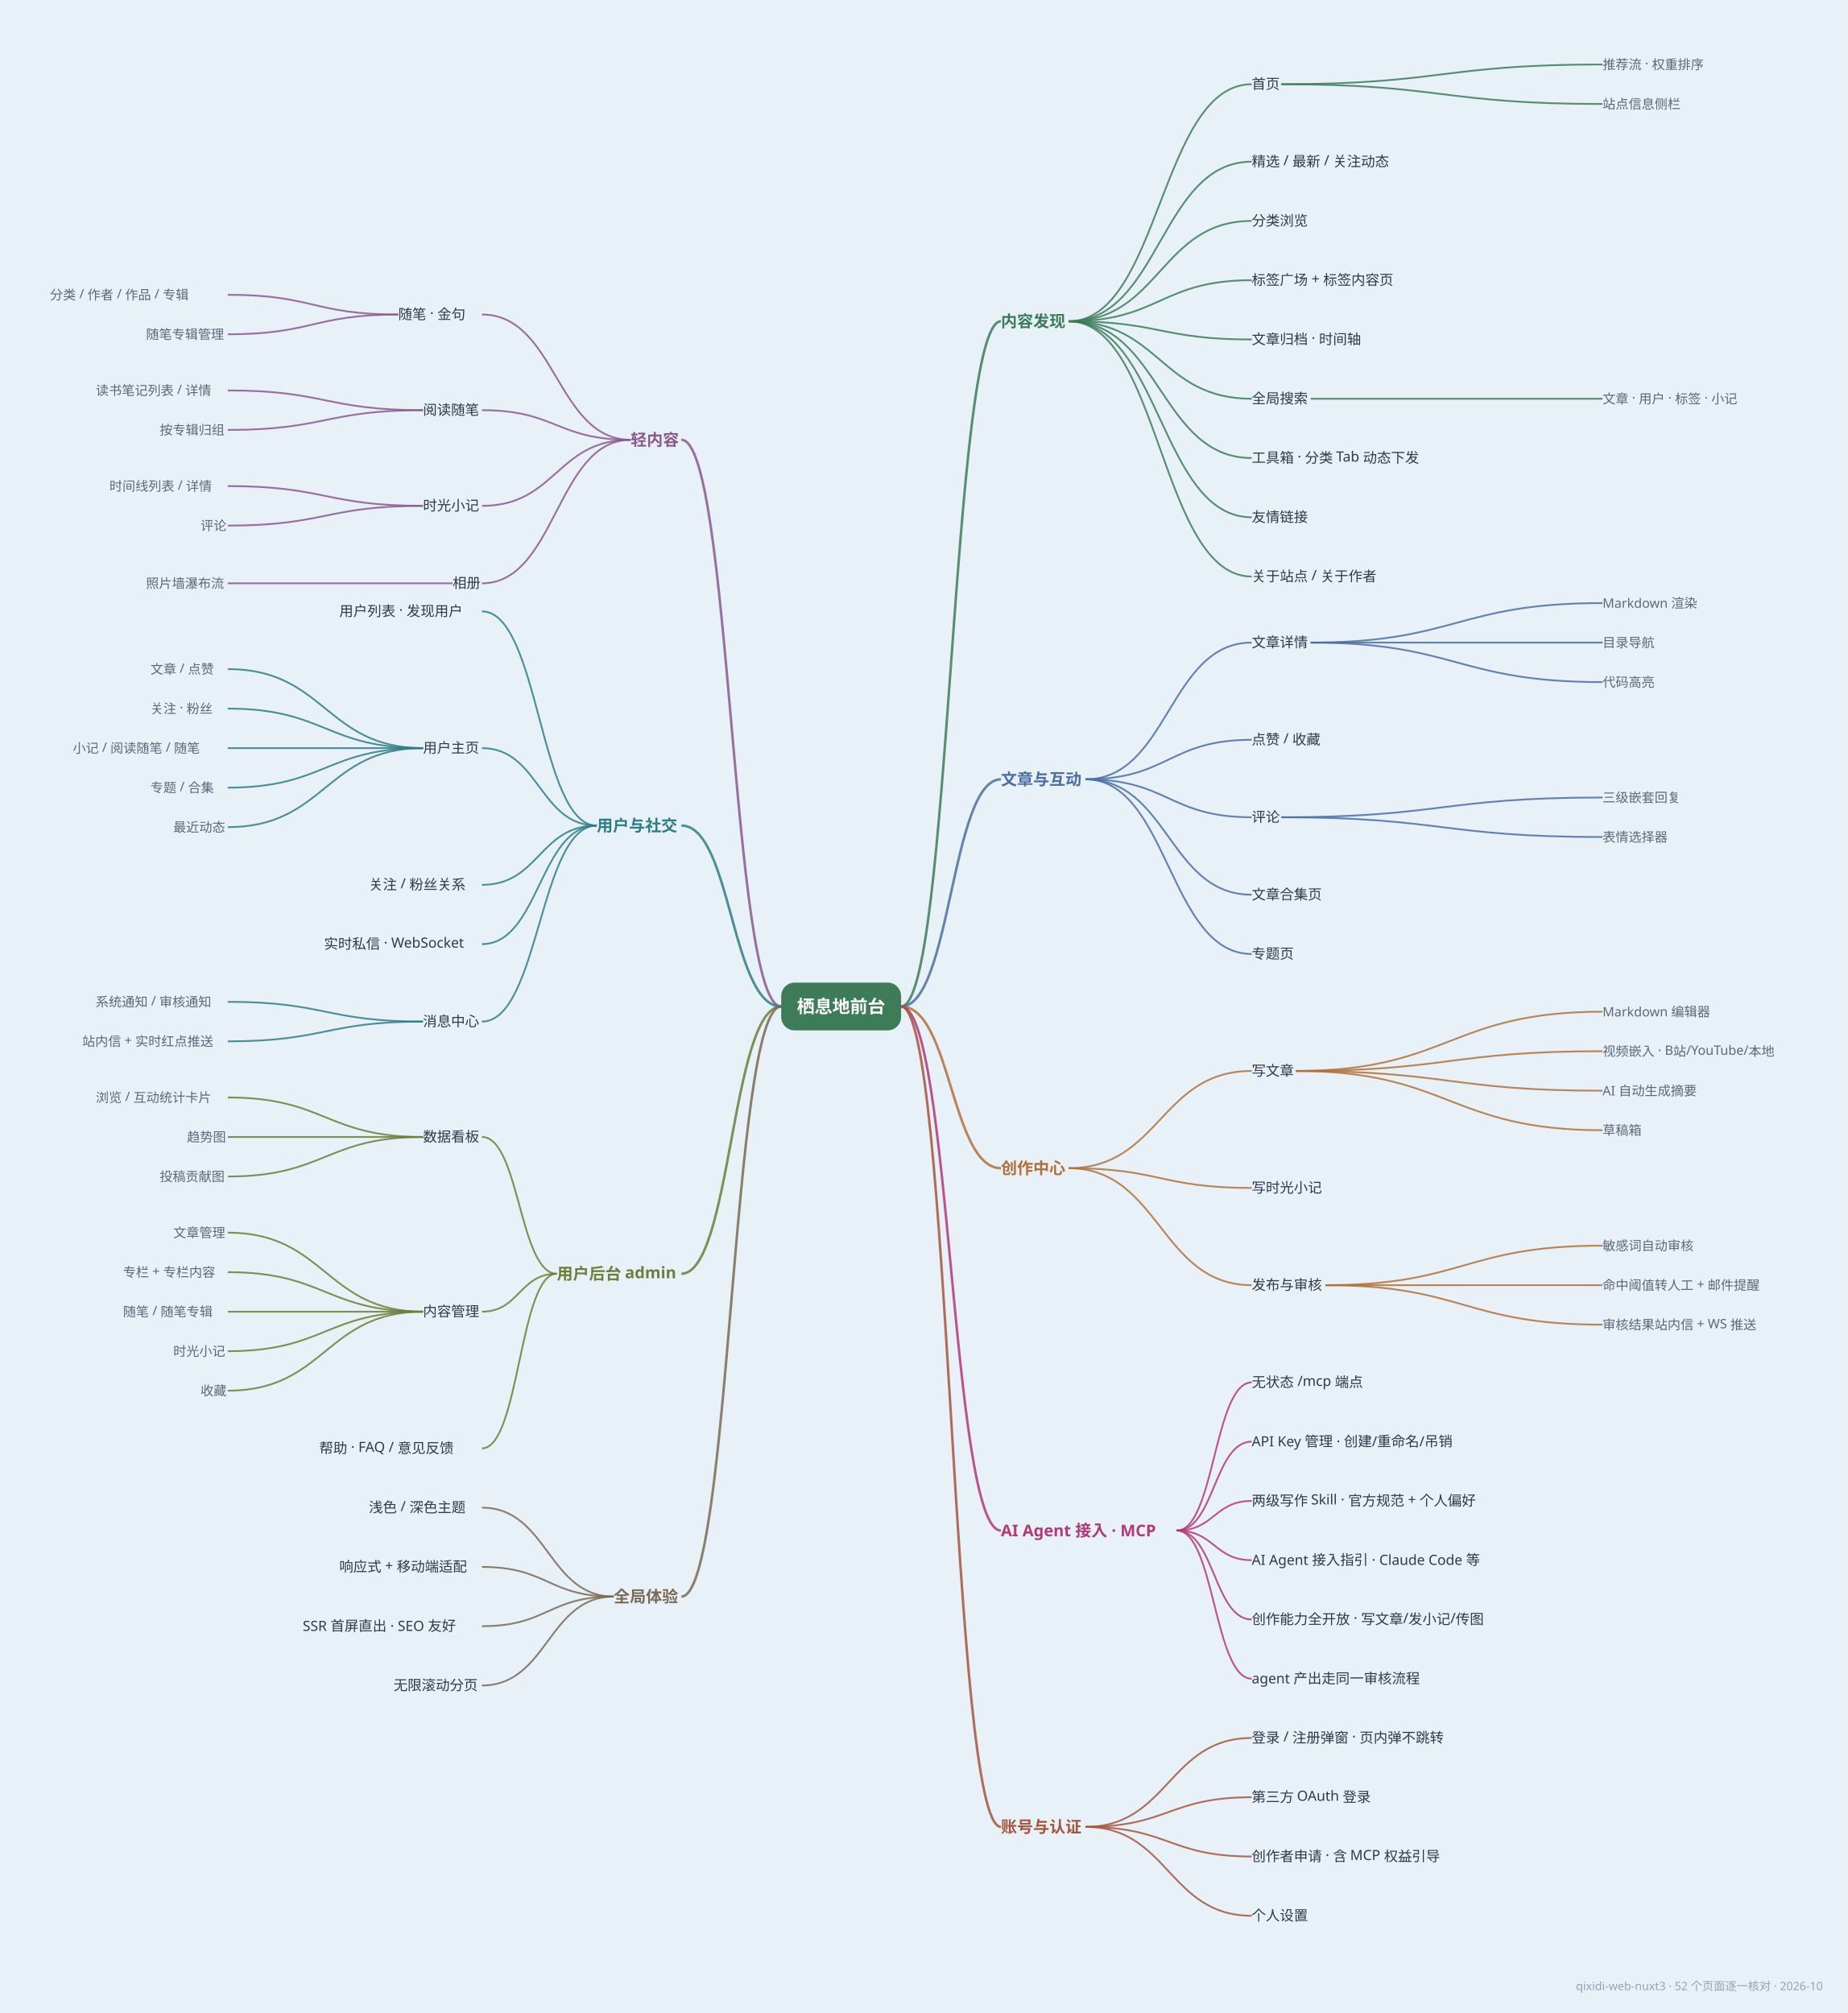
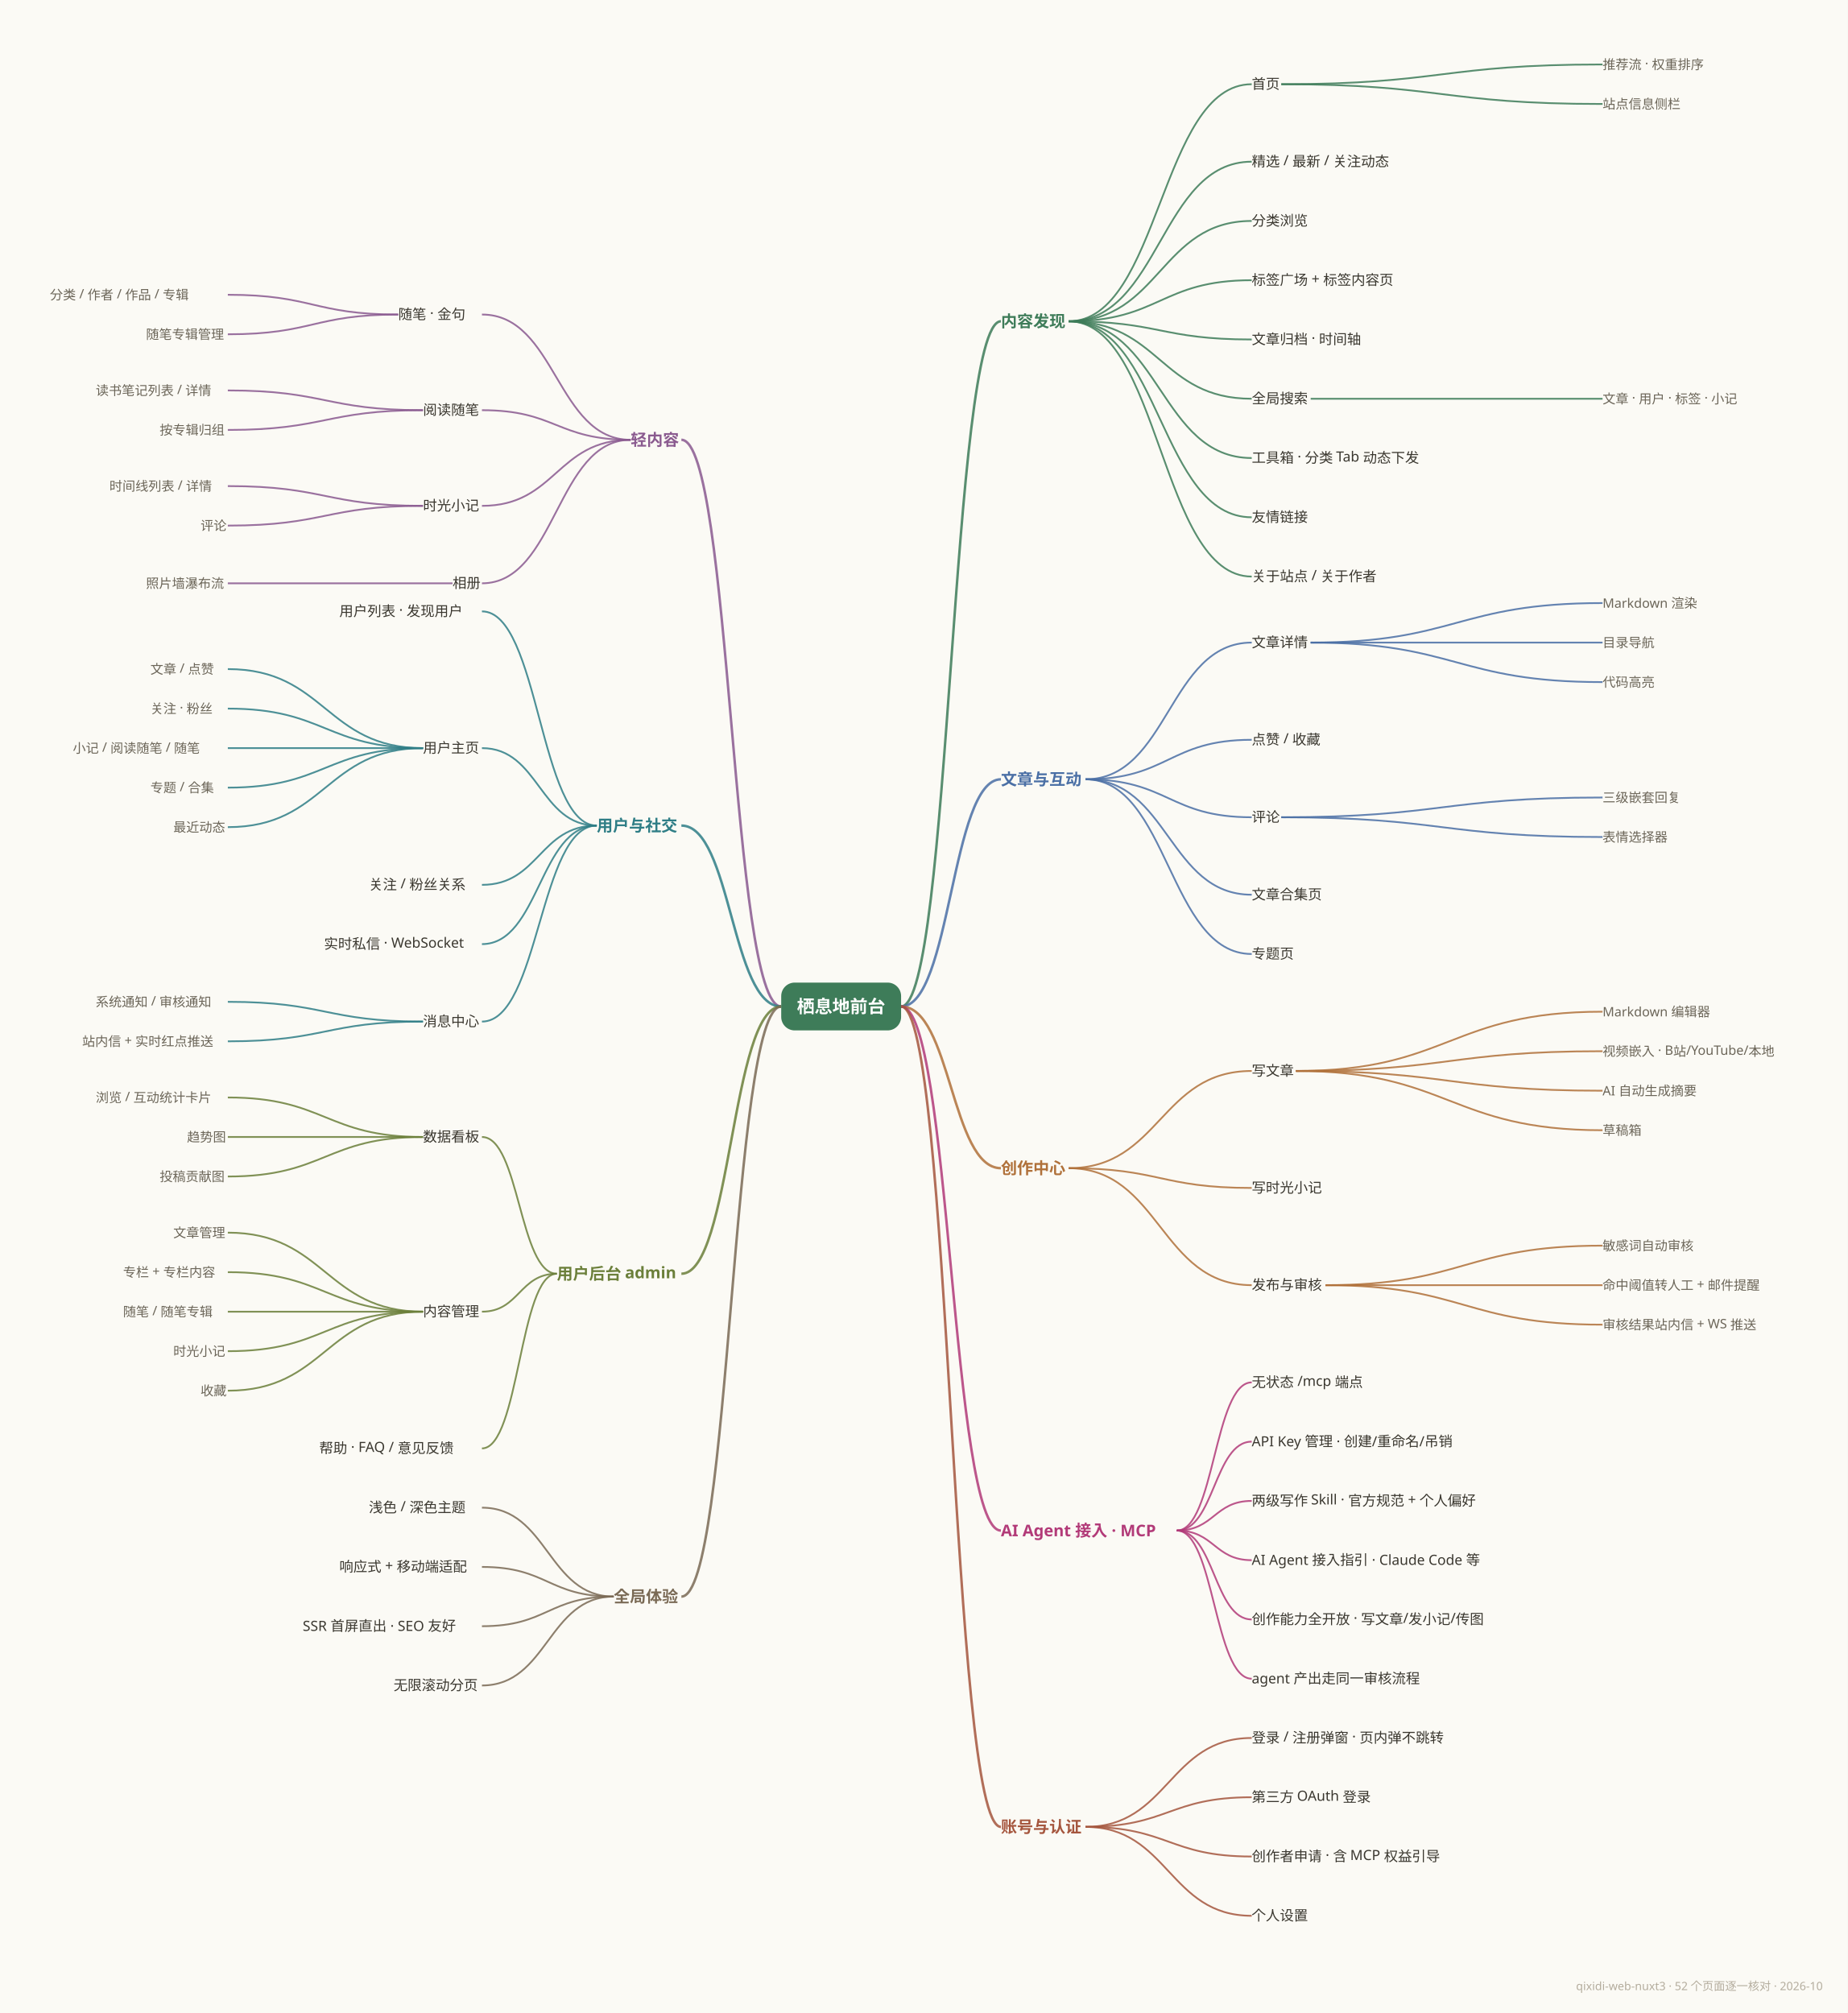
<svg xmlns="http://www.w3.org/2000/svg" font-family="'PingFang SC','Microsoft YaHei','Noto Sans SC',sans-serif" viewBox="0 0 1777 1936">
-   <rect width="100%" height="100%" fill="#e8f0f8" />
+   <rect width="100%" height="100%" fill="#FBFAF5" />
  <path d="M 866.6 968.0 C 914.6 968.0, 914.6 309.0, 962.6 309.0" fill="none" stroke="#3E7C59" stroke-width="2.4" stroke-opacity="0.85" />
  <path d="M 1027.7 309.0 C 1115.7 309.0, 1115.7 81.0, 1203.8 81.0" fill="none" stroke="#3E7C59" stroke-width="1.7" stroke-opacity="0.85" />
  <path d="M 1232.2 81.0 C 1386.7 81.0, 1386.7 62.0, 1541.2 62.0" fill="none" stroke="#3E7C59" stroke-width="1.7" stroke-opacity="0.85" />
  <path d="M 1232.2 81.0 C 1386.7 81.0, 1386.7 100.0, 1541.2 100.0" fill="none" stroke="#3E7C59" stroke-width="1.7" stroke-opacity="0.85" />
  <path d="M 1027.7 309.0 C 1115.7 309.0, 1115.7 155.5, 1203.8 155.5" fill="none" stroke="#3E7C59" stroke-width="1.7" stroke-opacity="0.85" />
  <path d="M 1027.7 309.0 C 1115.7 309.0, 1115.7 212.5, 1203.8 212.5" fill="none" stroke="#3E7C59" stroke-width="1.7" stroke-opacity="0.85" />
  <path d="M 1027.7 309.0 C 1115.7 309.0, 1115.7 269.5, 1203.8 269.5" fill="none" stroke="#3E7C59" stroke-width="1.7" stroke-opacity="0.85" />
  <path d="M 1027.7 309.0 C 1115.7 309.0, 1115.7 326.5, 1203.8 326.5" fill="none" stroke="#3E7C59" stroke-width="1.7" stroke-opacity="0.85" />
  <path d="M 1027.7 309.0 C 1115.7 309.0, 1115.7 383.5, 1203.8 383.5" fill="none" stroke="#3E7C59" stroke-width="1.7" stroke-opacity="0.85" />
  <path d="M 1260.5 383.5 C 1400.8 383.5, 1400.8 383.5, 1541.2 383.5" fill="none" stroke="#3E7C59" stroke-width="1.7" stroke-opacity="0.85" />
  <path d="M 1027.7 309.0 C 1115.7 309.0, 1115.7 440.5, 1203.8 440.5" fill="none" stroke="#3E7C59" stroke-width="1.7" stroke-opacity="0.85" />
  <path d="M 1027.7 309.0 C 1115.7 309.0, 1115.7 497.5, 1203.8 497.5" fill="none" stroke="#3E7C59" stroke-width="1.7" stroke-opacity="0.85" />
  <path d="M 1027.7 309.0 C 1115.7 309.0, 1115.7 554.5, 1203.8 554.5" fill="none" stroke="#3E7C59" stroke-width="1.7" stroke-opacity="0.85" />
  <path d="M 866.6 968.0 C 914.6 968.0, 914.6 749.5, 962.6 749.5" fill="none" stroke="#4A6FA5" stroke-width="2.4" stroke-opacity="0.85" />
  <path d="M 1043.9 749.5 C 1123.9 749.5, 1123.9 618.0, 1203.8 618.0" fill="none" stroke="#4A6FA5" stroke-width="1.7" stroke-opacity="0.85" />
  <path d="M 1260.5 618.0 C 1400.8 618.0, 1400.8 580.0, 1541.2 580.0" fill="none" stroke="#4A6FA5" stroke-width="1.7" stroke-opacity="0.85" />
  <path d="M 1260.5 618.0 C 1400.8 618.0, 1400.8 618.0, 1541.2 618.0" fill="none" stroke="#4A6FA5" stroke-width="1.7" stroke-opacity="0.85" />
  <path d="M 1260.5 618.0 C 1400.8 618.0, 1400.8 656.0, 1541.2 656.0" fill="none" stroke="#4A6FA5" stroke-width="1.7" stroke-opacity="0.85" />
  <path d="M 1043.9 749.5 C 1123.9 749.5, 1123.9 711.5, 1203.8 711.5" fill="none" stroke="#4A6FA5" stroke-width="1.7" stroke-opacity="0.85" />
  <path d="M 1043.9 749.5 C 1123.9 749.5, 1123.9 786.0, 1203.8 786.0" fill="none" stroke="#4A6FA5" stroke-width="1.7" stroke-opacity="0.85" />
  <path d="M 1232.2 786.0 C 1386.7 786.0, 1386.7 767.0, 1541.2 767.0" fill="none" stroke="#4A6FA5" stroke-width="1.7" stroke-opacity="0.85" />
  <path d="M 1232.2 786.0 C 1386.7 786.0, 1386.7 805.0, 1541.2 805.0" fill="none" stroke="#4A6FA5" stroke-width="1.7" stroke-opacity="0.85" />
  <path d="M 1043.9 749.5 C 1123.9 749.5, 1123.9 860.5, 1203.8 860.5" fill="none" stroke="#4A6FA5" stroke-width="1.7" stroke-opacity="0.85" />
  <path d="M 1043.9 749.5 C 1123.9 749.5, 1123.9 917.5, 1203.8 917.5" fill="none" stroke="#4A6FA5" stroke-width="1.7" stroke-opacity="0.85" />
  <path d="M 866.6 968.0 C 914.6 968.0, 914.6 1123.5, 962.6 1123.5" fill="none" stroke="#B0713A" stroke-width="2.4" stroke-opacity="0.85" />
  <path d="M 1027.7 1123.5 C 1115.7 1123.5, 1115.7 1030.0, 1203.8 1030.0" fill="none" stroke="#B0713A" stroke-width="1.7" stroke-opacity="0.85" />
  <path d="M 1246.3 1030.0 C 1393.8 1030.0, 1393.8 973.0, 1541.2 973.0" fill="none" stroke="#B0713A" stroke-width="1.7" stroke-opacity="0.85" />
  <path d="M 1246.3 1030.0 C 1393.8 1030.0, 1393.8 1011.0, 1541.2 1011.0" fill="none" stroke="#B0713A" stroke-width="1.7" stroke-opacity="0.85" />
  <path d="M 1246.3 1030.0 C 1393.8 1030.0, 1393.8 1049.0, 1541.2 1049.0" fill="none" stroke="#B0713A" stroke-width="1.7" stroke-opacity="0.85" />
  <path d="M 1246.3 1030.0 C 1393.8 1030.0, 1393.8 1087.0, 1541.2 1087.0" fill="none" stroke="#B0713A" stroke-width="1.7" stroke-opacity="0.85" />
  <path d="M 1027.7 1123.5 C 1115.7 1123.5, 1115.7 1142.5, 1203.8 1142.5" fill="none" stroke="#B0713A" stroke-width="1.7" stroke-opacity="0.85" />
  <path d="M 1027.7 1123.5 C 1115.7 1123.5, 1115.7 1236.0, 1203.8 1236.0" fill="none" stroke="#B0713A" stroke-width="1.7" stroke-opacity="0.85" />
  <path d="M 1274.7 1236.0 C 1407.9 1236.0, 1407.9 1198.0, 1541.2 1198.0" fill="none" stroke="#B0713A" stroke-width="1.7" stroke-opacity="0.85" />
  <path d="M 1274.7 1236.0 C 1407.9 1236.0, 1407.9 1236.0, 1541.2 1236.0" fill="none" stroke="#B0713A" stroke-width="1.7" stroke-opacity="0.85" />
  <path d="M 1274.7 1236.0 C 1407.9 1236.0, 1407.9 1274.0, 1541.2 1274.0" fill="none" stroke="#B0713A" stroke-width="1.7" stroke-opacity="0.85" />
  <path d="M 866.6 968.0 C 914.6 968.0, 914.6 1472.0, 962.6 1472.0" fill="none" stroke="#B23A78" stroke-width="2.4" stroke-opacity="0.85" />
  <path d="M 1131.8 1472.0 C 1167.8 1472.0, 1167.8 1329.5, 1203.8 1329.5" fill="none" stroke="#B23A78" stroke-width="1.7" stroke-opacity="0.85" />
  <path d="M 1131.8 1472.0 C 1167.8 1472.0, 1167.8 1386.5, 1203.8 1386.5" fill="none" stroke="#B23A78" stroke-width="1.7" stroke-opacity="0.85" />
  <path d="M 1131.8 1472.0 C 1167.8 1472.0, 1167.8 1443.5, 1203.8 1443.5" fill="none" stroke="#B23A78" stroke-width="1.7" stroke-opacity="0.85" />
  <path d="M 1131.8 1472.0 C 1167.8 1472.0, 1167.8 1500.5, 1203.8 1500.5" fill="none" stroke="#B23A78" stroke-width="1.7" stroke-opacity="0.85" />
  <path d="M 1131.8 1472.0 C 1167.8 1472.0, 1167.8 1557.5, 1203.8 1557.5" fill="none" stroke="#B23A78" stroke-width="1.7" stroke-opacity="0.85" />
  <path d="M 1131.8 1472.0 C 1167.8 1472.0, 1167.8 1614.5, 1203.8 1614.5" fill="none" stroke="#B23A78" stroke-width="1.7" stroke-opacity="0.85" />
  <path d="M 866.6 968.0 C 914.6 968.0, 914.6 1757.0, 962.6 1757.0" fill="none" stroke="#A5563E" stroke-width="2.4" stroke-opacity="0.85" />
  <path d="M 1043.9 1757.0 C 1123.9 1757.0, 1123.9 1671.5, 1203.8 1671.5" fill="none" stroke="#A5563E" stroke-width="1.7" stroke-opacity="0.85" />
  <path d="M 1043.9 1757.0 C 1123.9 1757.0, 1123.9 1728.5, 1203.8 1728.5" fill="none" stroke="#A5563E" stroke-width="1.7" stroke-opacity="0.85" />
  <path d="M 1043.9 1757.0 C 1123.9 1757.0, 1123.9 1785.5, 1203.8 1785.5" fill="none" stroke="#A5563E" stroke-width="1.7" stroke-opacity="0.85" />
  <path d="M 1043.9 1757.0 C 1123.9 1757.0, 1123.9 1842.5, 1203.8 1842.5" fill="none" stroke="#A5563E" stroke-width="1.7" stroke-opacity="0.85" />
  <text x="962.6" y="314.5" font-size="15.5" font-weight="700" fill="#3E7C59">内容发现</text>
-   <text x="1203.8" y="85.5" font-size="13.5" fill="#2E3A48">首页</text>
-   <text x="1541.2" y="66.5" font-size="12.5" fill="#5B6878">推荐流 · 权重排序</text>
-   <text x="1541.2" y="104.5" font-size="12.5" fill="#5B6878">站点信息侧栏</text>
-   <text x="1203.8" y="160.0" font-size="13.5" fill="#2E3A48">精选 / 最新 / 关注动态</text>
-   <text x="1203.8" y="217.0" font-size="13.5" fill="#2E3A48">分类浏览</text>
-   <text x="1203.8" y="274.0" font-size="13.5" fill="#2E3A48">标签广场 + 标签内容页</text>
-   <text x="1203.8" y="331.0" font-size="13.5" fill="#2E3A48">文章归档 · 时间轴</text>
-   <text x="1203.8" y="388.0" font-size="13.5" fill="#2E3A48">全局搜索</text>
-   <text x="1541.2" y="388.0" font-size="12.5" fill="#5B6878">文章 · 用户 · 标签 · 小记</text>
-   <text x="1203.8" y="445.0" font-size="13.5" fill="#2E3A48">工具箱 · 分类 Tab 动态下发</text>
-   <text x="1203.8" y="502.0" font-size="13.5" fill="#2E3A48">友情链接</text>
-   <text x="1203.8" y="559.0" font-size="13.5" fill="#2E3A48">关于站点 / 关于作者</text>
+   <text x="1203.8" y="85.5" font-size="13.5" fill="#3A372F">首页</text>
+   <text x="1541.2" y="66.5" font-size="12.5" fill="#6B6558">推荐流 · 权重排序</text>
+   <text x="1541.2" y="104.5" font-size="12.5" fill="#6B6558">站点信息侧栏</text>
+   <text x="1203.8" y="160.0" font-size="13.5" fill="#3A372F">精选 / 最新 / 关注动态</text>
+   <text x="1203.8" y="217.0" font-size="13.5" fill="#3A372F">分类浏览</text>
+   <text x="1203.8" y="274.0" font-size="13.5" fill="#3A372F">标签广场 + 标签内容页</text>
+   <text x="1203.8" y="331.0" font-size="13.5" fill="#3A372F">文章归档 · 时间轴</text>
+   <text x="1203.8" y="388.0" font-size="13.5" fill="#3A372F">全局搜索</text>
+   <text x="1541.2" y="388.0" font-size="12.5" fill="#6B6558">文章 · 用户 · 标签 · 小记</text>
+   <text x="1203.8" y="445.0" font-size="13.5" fill="#3A372F">工具箱 · 分类 Tab 动态下发</text>
+   <text x="1203.8" y="502.0" font-size="13.5" fill="#3A372F">友情链接</text>
+   <text x="1203.8" y="559.0" font-size="13.5" fill="#3A372F">关于站点 / 关于作者</text>
  <text x="962.6" y="755.0" font-size="15.5" font-weight="700" fill="#4A6FA5">文章与互动</text>
-   <text x="1203.8" y="622.5" font-size="13.5" fill="#2E3A48">文章详情</text>
-   <text x="1541.2" y="584.5" font-size="12.5" fill="#5B6878">Markdown 渲染</text>
-   <text x="1541.2" y="622.5" font-size="12.5" fill="#5B6878">目录导航</text>
-   <text x="1541.2" y="660.5" font-size="12.5" fill="#5B6878">代码高亮</text>
-   <text x="1203.8" y="716.0" font-size="13.5" fill="#2E3A48">点赞 / 收藏</text>
-   <text x="1203.8" y="790.5" font-size="13.5" fill="#2E3A48">评论</text>
-   <text x="1541.2" y="771.5" font-size="12.5" fill="#5B6878">三级嵌套回复</text>
-   <text x="1541.2" y="809.5" font-size="12.5" fill="#5B6878">表情选择器</text>
-   <text x="1203.8" y="865.0" font-size="13.5" fill="#2E3A48">文章合集页</text>
-   <text x="1203.8" y="922.0" font-size="13.5" fill="#2E3A48">专题页</text>
+   <text x="1203.8" y="622.5" font-size="13.5" fill="#3A372F">文章详情</text>
+   <text x="1541.2" y="584.5" font-size="12.5" fill="#6B6558">Markdown 渲染</text>
+   <text x="1541.2" y="622.5" font-size="12.5" fill="#6B6558">目录导航</text>
+   <text x="1541.2" y="660.5" font-size="12.5" fill="#6B6558">代码高亮</text>
+   <text x="1203.8" y="716.0" font-size="13.5" fill="#3A372F">点赞 / 收藏</text>
+   <text x="1203.8" y="790.5" font-size="13.5" fill="#3A372F">评论</text>
+   <text x="1541.2" y="771.5" font-size="12.5" fill="#6B6558">三级嵌套回复</text>
+   <text x="1541.2" y="809.5" font-size="12.5" fill="#6B6558">表情选择器</text>
+   <text x="1203.8" y="865.0" font-size="13.5" fill="#3A372F">文章合集页</text>
+   <text x="1203.8" y="922.0" font-size="13.5" fill="#3A372F">专题页</text>
  <text x="962.6" y="1129.0" font-size="15.5" font-weight="700" fill="#B0713A">创作中心</text>
-   <text x="1203.8" y="1034.5" font-size="13.5" fill="#2E3A48">写文章</text>
-   <text x="1541.2" y="977.5" font-size="12.5" fill="#5B6878">Markdown 编辑器</text>
-   <text x="1541.2" y="1015.5" font-size="12.5" fill="#5B6878">视频嵌入 · B站/YouTube/本地</text>
-   <text x="1541.2" y="1053.5" font-size="12.5" fill="#5B6878">AI 自动生成摘要</text>
-   <text x="1541.2" y="1091.5" font-size="12.5" fill="#5B6878">草稿箱</text>
-   <text x="1203.8" y="1147.0" font-size="13.5" fill="#2E3A48">写时光小记</text>
-   <text x="1203.8" y="1240.5" font-size="13.5" fill="#2E3A48">发布与审核</text>
-   <text x="1541.2" y="1202.5" font-size="12.5" fill="#5B6878">敏感词自动审核</text>
-   <text x="1541.2" y="1240.5" font-size="12.5" fill="#5B6878">命中阈值转人工 + 邮件提醒</text>
-   <text x="1541.2" y="1278.5" font-size="12.5" fill="#5B6878">审核结果站内信 + WS 推送</text>
+   <text x="1203.8" y="1034.5" font-size="13.5" fill="#3A372F">写文章</text>
+   <text x="1541.2" y="977.5" font-size="12.5" fill="#6B6558">Markdown 编辑器</text>
+   <text x="1541.2" y="1015.5" font-size="12.5" fill="#6B6558">视频嵌入 · B站/YouTube/本地</text>
+   <text x="1541.2" y="1053.5" font-size="12.5" fill="#6B6558">AI 自动生成摘要</text>
+   <text x="1541.2" y="1091.5" font-size="12.5" fill="#6B6558">草稿箱</text>
+   <text x="1203.8" y="1147.0" font-size="13.5" fill="#3A372F">写时光小记</text>
+   <text x="1203.8" y="1240.5" font-size="13.5" fill="#3A372F">发布与审核</text>
+   <text x="1541.2" y="1202.5" font-size="12.5" fill="#6B6558">敏感词自动审核</text>
+   <text x="1541.2" y="1240.5" font-size="12.5" fill="#6B6558">命中阈值转人工 + 邮件提醒</text>
+   <text x="1541.2" y="1278.5" font-size="12.5" fill="#6B6558">审核结果站内信 + WS 推送</text>
  <text x="962.6" y="1477.5" font-size="15.5" font-weight="700" fill="#B23A78">AI Agent 接入 · MCP</text>
-   <text x="1203.8" y="1334.0" font-size="13.5" fill="#2E3A48">无状态 /mcp 端点</text>
-   <text x="1203.8" y="1391.0" font-size="13.5" fill="#2E3A48">API Key 管理 · 创建/重命名/吊销</text>
-   <text x="1203.8" y="1448.0" font-size="13.5" fill="#2E3A48">两级写作 Skill · 官方规范 + 个人偏好</text>
-   <text x="1203.8" y="1505.0" font-size="13.5" fill="#2E3A48">AI Agent 接入指引 · Claude Code 等</text>
-   <text x="1203.8" y="1562.0" font-size="13.5" fill="#2E3A48">创作能力全开放 · 写文章/发小记/传图</text>
-   <text x="1203.8" y="1619.0" font-size="13.5" fill="#2E3A48">agent 产出走同一审核流程</text>
+   <text x="1203.8" y="1334.0" font-size="13.5" fill="#3A372F">无状态 /mcp 端点</text>
+   <text x="1203.8" y="1391.0" font-size="13.5" fill="#3A372F">API Key 管理 · 创建/重命名/吊销</text>
+   <text x="1203.8" y="1448.0" font-size="13.5" fill="#3A372F">两级写作 Skill · 官方规范 + 个人偏好</text>
+   <text x="1203.8" y="1505.0" font-size="13.5" fill="#3A372F">AI Agent 接入指引 · Claude Code 等</text>
+   <text x="1203.8" y="1562.0" font-size="13.5" fill="#3A372F">创作能力全开放 · 写文章/发小记/传图</text>
+   <text x="1203.8" y="1619.0" font-size="13.5" fill="#3A372F">agent 产出走同一审核流程</text>
  <text x="962.6" y="1762.5" font-size="15.5" font-weight="700" fill="#A5563E">账号与认证</text>
-   <text x="1203.8" y="1676.0" font-size="13.5" fill="#2E3A48">登录 / 注册弹窗 · 页内弹不跳转</text>
-   <text x="1203.8" y="1733.0" font-size="13.5" fill="#2E3A48">第三方 OAuth 登录</text>
-   <text x="1203.8" y="1790.0" font-size="13.5" fill="#2E3A48">创作者申请 · 含 MCP 权益引导</text>
-   <text x="1203.8" y="1847.0" font-size="13.5" fill="#2E3A48">个人设置</text>
+   <text x="1203.8" y="1676.0" font-size="13.5" fill="#3A372F">登录 / 注册弹窗 · 页内弹不跳转</text>
+   <text x="1203.8" y="1733.0" font-size="13.5" fill="#3A372F">第三方 OAuth 登录</text>
+   <text x="1203.8" y="1790.0" font-size="13.5" fill="#3A372F">创作者申请 · 含 MCP 权益引导</text>
+   <text x="1203.8" y="1847.0" font-size="13.5" fill="#3A372F">个人设置</text>
  <path d="M 751.3 968.0 C 703.3 968.0, 703.3 423.0, 655.3 423.0" fill="none" stroke="#8A5A8F" stroke-width="2.4" stroke-opacity="0.85" />
  <path d="M 606.5 423.0 C 535.0 423.0, 535.0 302.5, 463.5 302.5" fill="none" stroke="#8A5A8F" stroke-width="1.7" stroke-opacity="0.85" />
  <path d="M 383.0 302.5 C 301.1 302.5, 301.1 283.5, 219.1 283.5" fill="none" stroke="#8A5A8F" stroke-width="1.7" stroke-opacity="0.85" />
  <path d="M 383.0 302.5 C 301.1 302.5, 301.1 321.5, 219.1 321.5" fill="none" stroke="#8A5A8F" stroke-width="1.7" stroke-opacity="0.85" />
  <path d="M 606.5 423.0 C 535.0 423.0, 535.0 394.5, 463.5 394.5" fill="none" stroke="#8A5A8F" stroke-width="1.7" stroke-opacity="0.85" />
  <path d="M 406.8 394.5 C 313.0 394.5, 313.0 375.5, 219.1 375.5" fill="none" stroke="#8A5A8F" stroke-width="1.7" stroke-opacity="0.85" />
  <path d="M 406.8 394.5 C 313.0 394.5, 313.0 413.5, 219.1 413.5" fill="none" stroke="#8A5A8F" stroke-width="1.7" stroke-opacity="0.85" />
  <path d="M 606.5 423.0 C 535.0 423.0, 535.0 486.5, 463.5 486.5" fill="none" stroke="#8A5A8F" stroke-width="1.7" stroke-opacity="0.85" />
  <path d="M 406.8 486.5 C 313.0 486.5, 313.0 467.5, 219.1 467.5" fill="none" stroke="#8A5A8F" stroke-width="1.7" stroke-opacity="0.85" />
  <path d="M 406.8 486.5 C 313.0 486.5, 313.0 505.5, 219.1 505.5" fill="none" stroke="#8A5A8F" stroke-width="1.7" stroke-opacity="0.85" />
  <path d="M 606.5 423.0 C 535.0 423.0, 535.0 561.0, 463.5 561.0" fill="none" stroke="#8A5A8F" stroke-width="1.7" stroke-opacity="0.85" />
  <path d="M 435.2 561.0 C 327.2 561.0, 327.2 561.0, 219.1 561.0" fill="none" stroke="#8A5A8F" stroke-width="1.7" stroke-opacity="0.85" />
  <path d="M 751.3 968.0 C 703.3 968.0, 703.3 794.0, 655.3 794.0" fill="none" stroke="#2F7E86" stroke-width="2.4" stroke-opacity="0.85" />
  <path d="M 573.9 794.0 C 518.7 794.0, 518.7 588.0, 463.5 588.0" fill="none" stroke="#2F7E86" stroke-width="1.7" stroke-opacity="0.85" />
  <path d="M 573.9 794.0 C 518.7 794.0, 518.7 719.5, 463.5 719.5" fill="none" stroke="#2F7E86" stroke-width="1.7" stroke-opacity="0.85" />
  <path d="M 406.8 719.5 C 313.0 719.5, 313.0 643.5, 219.1 643.5" fill="none" stroke="#2F7E86" stroke-width="1.7" stroke-opacity="0.85" />
  <path d="M 406.8 719.5 C 313.0 719.5, 313.0 681.5, 219.1 681.5" fill="none" stroke="#2F7E86" stroke-width="1.7" stroke-opacity="0.85" />
  <path d="M 406.8 719.5 C 313.0 719.5, 313.0 719.5, 219.1 719.5" fill="none" stroke="#2F7E86" stroke-width="1.7" stroke-opacity="0.85" />
  <path d="M 406.8 719.5 C 313.0 719.5, 313.0 757.5, 219.1 757.5" fill="none" stroke="#2F7E86" stroke-width="1.7" stroke-opacity="0.85" />
  <path d="M 406.8 719.5 C 313.0 719.5, 313.0 795.5, 219.1 795.5" fill="none" stroke="#2F7E86" stroke-width="1.7" stroke-opacity="0.85" />
  <path d="M 573.9 794.0 C 518.7 794.0, 518.7 851.0, 463.5 851.0" fill="none" stroke="#2F7E86" stroke-width="1.7" stroke-opacity="0.85" />
  <path d="M 573.9 794.0 C 518.7 794.0, 518.7 908.0, 463.5 908.0" fill="none" stroke="#2F7E86" stroke-width="1.7" stroke-opacity="0.85" />
  <path d="M 573.9 794.0 C 518.7 794.0, 518.7 982.5, 463.5 982.5" fill="none" stroke="#2F7E86" stroke-width="1.7" stroke-opacity="0.85" />
  <path d="M 406.8 982.5 C 313.0 982.5, 313.0 963.5, 219.1 963.5" fill="none" stroke="#2F7E86" stroke-width="1.7" stroke-opacity="0.85" />
  <path d="M 406.8 982.5 C 313.0 982.5, 313.0 1001.5, 219.1 1001.5" fill="none" stroke="#2F7E86" stroke-width="1.7" stroke-opacity="0.85" />
  <path d="M 751.3 968.0 C 703.3 968.0, 703.3 1225.0, 655.3 1225.0" fill="none" stroke="#6B7F3A" stroke-width="2.4" stroke-opacity="0.85" />
  <path d="M 535.5 1225.0 C 499.5 1225.0, 499.5 1093.5, 463.5 1093.5" fill="none" stroke="#6B7F3A" stroke-width="1.7" stroke-opacity="0.85" />
  <path d="M 406.8 1093.5 C 313.0 1093.5, 313.0 1055.5, 219.1 1055.5" fill="none" stroke="#6B7F3A" stroke-width="1.7" stroke-opacity="0.85" />
  <path d="M 406.8 1093.5 C 313.0 1093.5, 313.0 1093.5, 219.1 1093.5" fill="none" stroke="#6B7F3A" stroke-width="1.7" stroke-opacity="0.85" />
  <path d="M 406.8 1093.5 C 313.0 1093.5, 313.0 1131.5, 219.1 1131.5" fill="none" stroke="#6B7F3A" stroke-width="1.7" stroke-opacity="0.85" />
  <path d="M 535.5 1225.0 C 499.5 1225.0, 499.5 1261.5, 463.5 1261.5" fill="none" stroke="#6B7F3A" stroke-width="1.7" stroke-opacity="0.85" />
  <path d="M 406.8 1261.5 C 313.0 1261.5, 313.0 1185.5, 219.1 1185.5" fill="none" stroke="#6B7F3A" stroke-width="1.7" stroke-opacity="0.85" />
  <path d="M 406.8 1261.5 C 313.0 1261.5, 313.0 1223.5, 219.1 1223.5" fill="none" stroke="#6B7F3A" stroke-width="1.7" stroke-opacity="0.85" />
  <path d="M 406.8 1261.5 C 313.0 1261.5, 313.0 1261.5, 219.1 1261.5" fill="none" stroke="#6B7F3A" stroke-width="1.7" stroke-opacity="0.85" />
  <path d="M 406.8 1261.5 C 313.0 1261.5, 313.0 1299.5, 219.1 1299.5" fill="none" stroke="#6B7F3A" stroke-width="1.7" stroke-opacity="0.85" />
  <path d="M 406.8 1261.5 C 313.0 1261.5, 313.0 1337.5, 219.1 1337.5" fill="none" stroke="#6B7F3A" stroke-width="1.7" stroke-opacity="0.85" />
  <path d="M 535.5 1225.0 C 499.5 1225.0, 499.5 1393.0, 463.5 1393.0" fill="none" stroke="#6B7F3A" stroke-width="1.7" stroke-opacity="0.85" />
  <path d="M 751.3 968.0 C 703.3 968.0, 703.3 1535.5, 655.3 1535.5" fill="none" stroke="#7A6A55" stroke-width="2.4" stroke-opacity="0.85" />
  <path d="M 590.2 1535.5 C 526.9 1535.5, 526.9 1450.0, 463.5 1450.0" fill="none" stroke="#7A6A55" stroke-width="1.7" stroke-opacity="0.85" />
  <path d="M 590.2 1535.5 C 526.9 1535.5, 526.9 1507.0, 463.5 1507.0" fill="none" stroke="#7A6A55" stroke-width="1.7" stroke-opacity="0.85" />
  <path d="M 590.2 1535.5 C 526.9 1535.5, 526.9 1564.0, 463.5 1564.0" fill="none" stroke="#7A6A55" stroke-width="1.7" stroke-opacity="0.85" />
  <path d="M 590.2 1535.5 C 526.9 1535.5, 526.9 1621.0, 463.5 1621.0" fill="none" stroke="#7A6A55" stroke-width="1.7" stroke-opacity="0.85" />
  <text x="606.5" y="428.5" font-size="15.5" font-weight="700" fill="#8A5A8F">轻内容</text>
-   <text x="383.0" y="307.0" font-size="13.5" fill="#2E3A48">随笔 · 金句</text>
-   <text x="48.0" y="288.0" font-size="12.5" fill="#5B6878">分类 / 作者 / 作品 / 专辑</text>
-   <text x="140.4" y="326.0" font-size="12.5" fill="#5B6878">随笔专辑管理</text>
-   <text x="406.8" y="399.0" font-size="13.5" fill="#2E3A48">阅读随笔</text>
-   <text x="92.1" y="380.0" font-size="12.5" fill="#5B6878">读书笔记列表 / 详情</text>
-   <text x="153.5" y="418.0" font-size="12.5" fill="#5B6878">按专辑归组</text>
-   <text x="406.8" y="491.0" font-size="13.5" fill="#2E3A48">时光小记</text>
-   <text x="105.2" y="472.0" font-size="12.5" fill="#5B6878">时间线列表 / 详情</text>
-   <text x="192.9" y="510.0" font-size="12.5" fill="#5B6878">评论</text>
-   <text x="435.2" y="565.5" font-size="13.5" fill="#2E3A48">相册</text>
-   <text x="140.4" y="565.5" font-size="12.5" fill="#5B6878">照片墙瀑布流</text>
+   <text x="383.0" y="307.0" font-size="13.5" fill="#3A372F">随笔 · 金句</text>
+   <text x="48.0" y="288.0" font-size="12.5" fill="#6B6558">分类 / 作者 / 作品 / 专辑</text>
+   <text x="140.4" y="326.0" font-size="12.5" fill="#6B6558">随笔专辑管理</text>
+   <text x="406.8" y="399.0" font-size="13.5" fill="#3A372F">阅读随笔</text>
+   <text x="92.1" y="380.0" font-size="12.5" fill="#6B6558">读书笔记列表 / 详情</text>
+   <text x="153.5" y="418.0" font-size="12.5" fill="#6B6558">按专辑归组</text>
+   <text x="406.8" y="491.0" font-size="13.5" fill="#3A372F">时光小记</text>
+   <text x="105.2" y="472.0" font-size="12.5" fill="#6B6558">时间线列表 / 详情</text>
+   <text x="192.9" y="510.0" font-size="12.5" fill="#6B6558">评论</text>
+   <text x="435.2" y="565.5" font-size="13.5" fill="#3A372F">相册</text>
+   <text x="140.4" y="565.5" font-size="12.5" fill="#6B6558">照片墙瀑布流</text>
  <text x="573.9" y="799.5" font-size="15.5" font-weight="700" fill="#2F7E86">用户与社交</text>
-   <text x="326.3" y="592.5" font-size="13.5" fill="#2E3A48">用户列表 · 发现用户</text>
-   <text x="406.8" y="724.0" font-size="13.5" fill="#2E3A48">用户主页</text>
-   <text x="144.6" y="648.0" font-size="12.5" fill="#5B6878">文章 / 点赞</text>
-   <text x="144.6" y="686.0" font-size="12.5" fill="#5B6878">关注 · 粉丝</text>
-   <text x="70.0" y="724.0" font-size="12.5" fill="#5B6878">小记 / 阅读随笔 / 随笔</text>
-   <text x="144.6" y="762.0" font-size="12.5" fill="#5B6878">专题 / 合集</text>
-   <text x="166.6" y="800.0" font-size="12.5" fill="#5B6878">最近动态</text>
-   <text x="354.7" y="855.5" font-size="13.5" fill="#2E3A48">关注 / 粉丝关系</text>
-   <text x="311.6" y="912.5" font-size="13.5" fill="#2E3A48">实时私信 · WebSocket</text>
-   <text x="406.8" y="987.0" font-size="13.5" fill="#2E3A48">消息中心</text>
-   <text x="92.1" y="968.0" font-size="12.5" fill="#5B6878">系统通知 / 审核通知</text>
-   <text x="79.0" y="1006.0" font-size="12.5" fill="#5B6878">站内信 + 实时红点推送</text>
+   <text x="326.3" y="592.5" font-size="13.5" fill="#3A372F">用户列表 · 发现用户</text>
+   <text x="406.8" y="724.0" font-size="13.5" fill="#3A372F">用户主页</text>
+   <text x="144.6" y="648.0" font-size="12.5" fill="#6B6558">文章 / 点赞</text>
+   <text x="144.6" y="686.0" font-size="12.5" fill="#6B6558">关注 · 粉丝</text>
+   <text x="70.0" y="724.0" font-size="12.5" fill="#6B6558">小记 / 阅读随笔 / 随笔</text>
+   <text x="144.6" y="762.0" font-size="12.5" fill="#6B6558">专题 / 合集</text>
+   <text x="166.6" y="800.0" font-size="12.5" fill="#6B6558">最近动态</text>
+   <text x="354.7" y="855.5" font-size="13.5" fill="#3A372F">关注 / 粉丝关系</text>
+   <text x="311.6" y="912.5" font-size="13.5" fill="#3A372F">实时私信 · WebSocket</text>
+   <text x="406.8" y="987.0" font-size="13.5" fill="#3A372F">消息中心</text>
+   <text x="92.1" y="968.0" font-size="12.5" fill="#6B6558">系统通知 / 审核通知</text>
+   <text x="79.0" y="1006.0" font-size="12.5" fill="#6B6558">站内信 + 实时红点推送</text>
  <text x="535.5" y="1230.5" font-size="15.5" font-weight="700" fill="#6B7F3A">用户后台 admin</text>
-   <text x="406.8" y="1098.0" font-size="13.5" fill="#2E3A48">数据看板</text>
-   <text x="92.1" y="1060.0" font-size="12.5" fill="#5B6878">浏览 / 互动统计卡片</text>
-   <text x="179.8" y="1098.0" font-size="12.5" fill="#5B6878">趋势图</text>
-   <text x="153.5" y="1136.0" font-size="12.5" fill="#5B6878">投稿贡献图</text>
-   <text x="406.8" y="1266.0" font-size="13.5" fill="#2E3A48">内容管理</text>
-   <text x="166.6" y="1190.0" font-size="12.5" fill="#5B6878">文章管理</text>
-   <text x="118.3" y="1228.0" font-size="12.5" fill="#5B6878">专栏 + 专栏内容</text>
-   <text x="118.3" y="1266.0" font-size="12.5" fill="#5B6878">随笔 / 随笔专辑</text>
-   <text x="166.6" y="1304.0" font-size="12.5" fill="#5B6878">时光小记</text>
-   <text x="192.9" y="1342.0" font-size="12.5" fill="#5B6878">收藏</text>
-   <text x="307.0" y="1397.5" font-size="13.5" fill="#2E3A48">帮助 · FAQ / 意见反馈</text>
+   <text x="406.8" y="1098.0" font-size="13.5" fill="#3A372F">数据看板</text>
+   <text x="92.1" y="1060.0" font-size="12.5" fill="#6B6558">浏览 / 互动统计卡片</text>
+   <text x="179.8" y="1098.0" font-size="12.5" fill="#6B6558">趋势图</text>
+   <text x="153.5" y="1136.0" font-size="12.5" fill="#6B6558">投稿贡献图</text>
+   <text x="406.8" y="1266.0" font-size="13.5" fill="#3A372F">内容管理</text>
+   <text x="166.6" y="1190.0" font-size="12.5" fill="#6B6558">文章管理</text>
+   <text x="118.3" y="1228.0" font-size="12.5" fill="#6B6558">专栏 + 专栏内容</text>
+   <text x="118.3" y="1266.0" font-size="12.5" fill="#6B6558">随笔 / 随笔专辑</text>
+   <text x="166.6" y="1304.0" font-size="12.5" fill="#6B6558">时光小记</text>
+   <text x="192.9" y="1342.0" font-size="12.5" fill="#6B6558">收藏</text>
+   <text x="307.0" y="1397.5" font-size="13.5" fill="#3A372F">帮助 · FAQ / 意见反馈</text>
  <text x="590.2" y="1541.0" font-size="15.5" font-weight="700" fill="#7A6A55">全局体验</text>
-   <text x="354.7" y="1454.5" font-size="13.5" fill="#2E3A48">浅色 / 深色主题</text>
-   <text x="326.3" y="1511.5" font-size="13.5" fill="#2E3A48">响应式 + 移动端适配</text>
-   <text x="291.1" y="1568.5" font-size="13.5" fill="#2E3A48">SSR 首屏直出 · SEO 友好</text>
-   <text x="378.5" y="1625.5" font-size="13.5" fill="#2E3A48">无限滚动分页</text>
+   <text x="354.7" y="1454.5" font-size="13.5" fill="#3A372F">浅色 / 深色主题</text>
+   <text x="326.3" y="1511.5" font-size="13.5" fill="#3A372F">响应式 + 移动端适配</text>
+   <text x="291.1" y="1568.5" font-size="13.5" fill="#3A372F">SSR 首屏直出 · SEO 友好</text>
+   <text x="378.5" y="1625.5" font-size="13.5" fill="#3A372F">无限滚动分页</text>
  <rect x="751.3" y="945" width="115.3" height="46" rx="13" fill="#3E7C59" />
  <text x="808.9" y="974.0" font-size="17" font-weight="700" fill="#FFFFFF" text-anchor="middle">栖息地前台</text>
-   <text x="1753" y="1914" font-size="11" fill="#93A2B5" text-anchor="end">qixidi-web-nuxt3 · 52 个页面逐一核对 · 2026-10</text>
+   <text x="1753" y="1914" font-size="11" fill="#B3AC9D" text-anchor="end">qixidi-web-nuxt3 · 52 个页面逐一核对 · 2026-10</text>
</svg>
